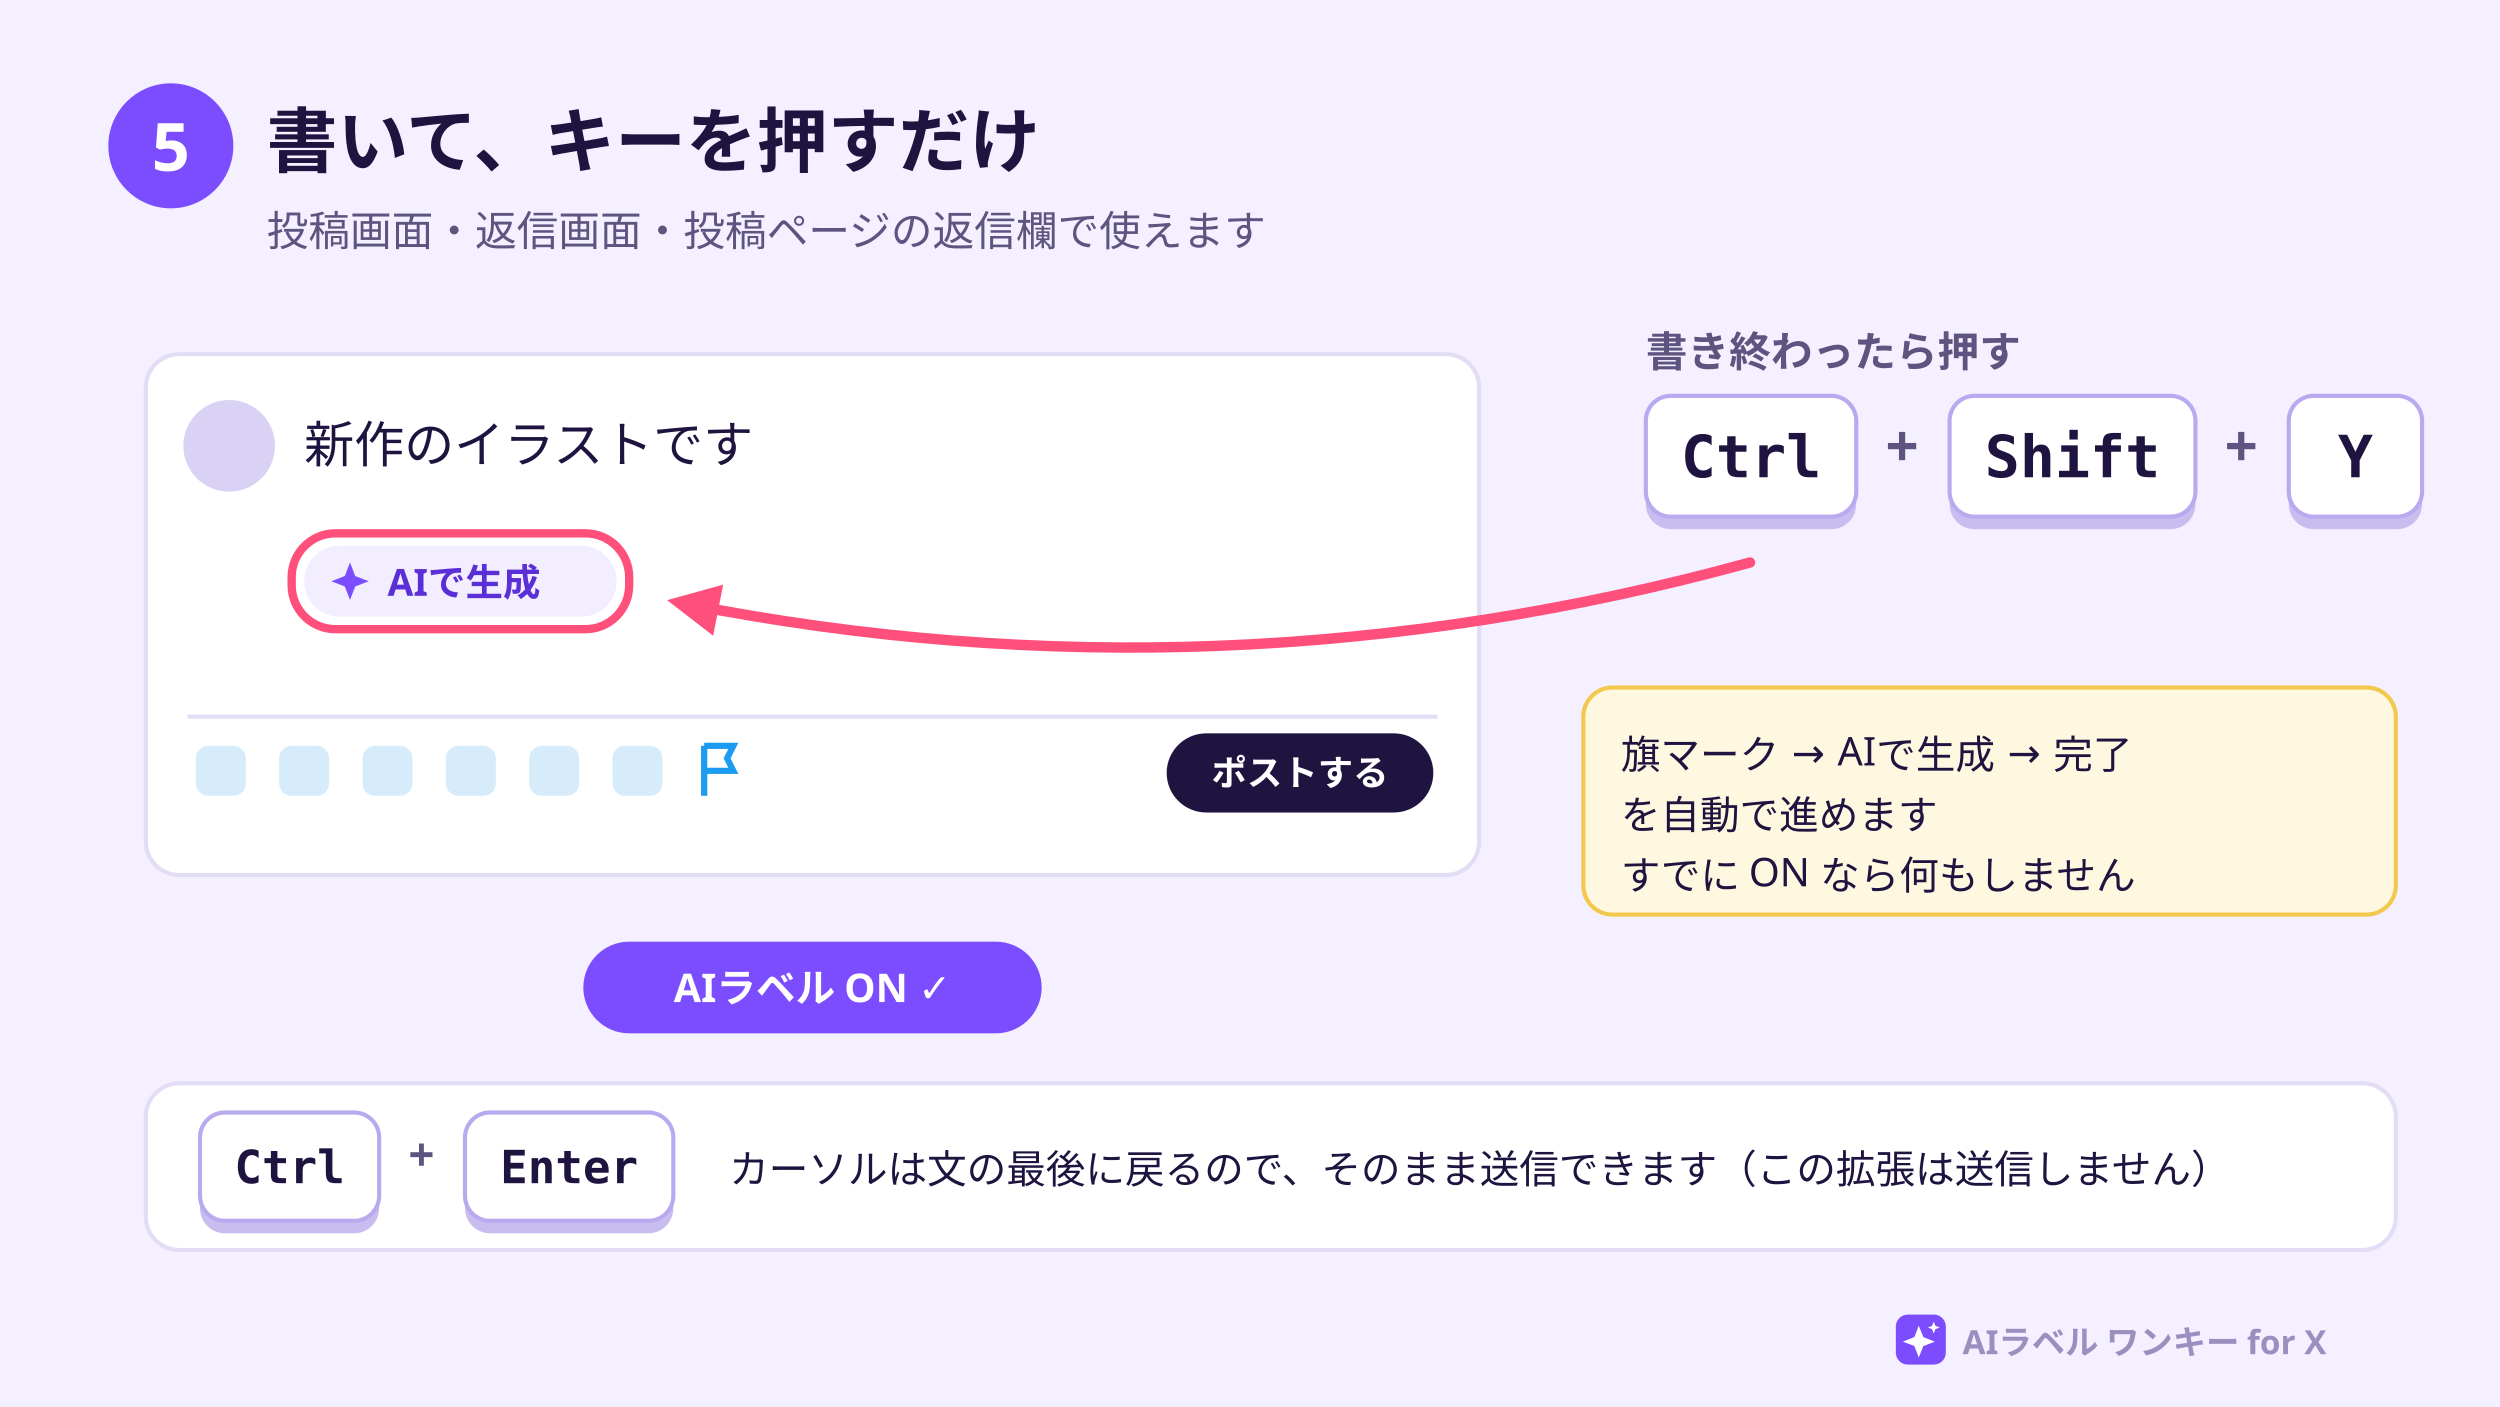
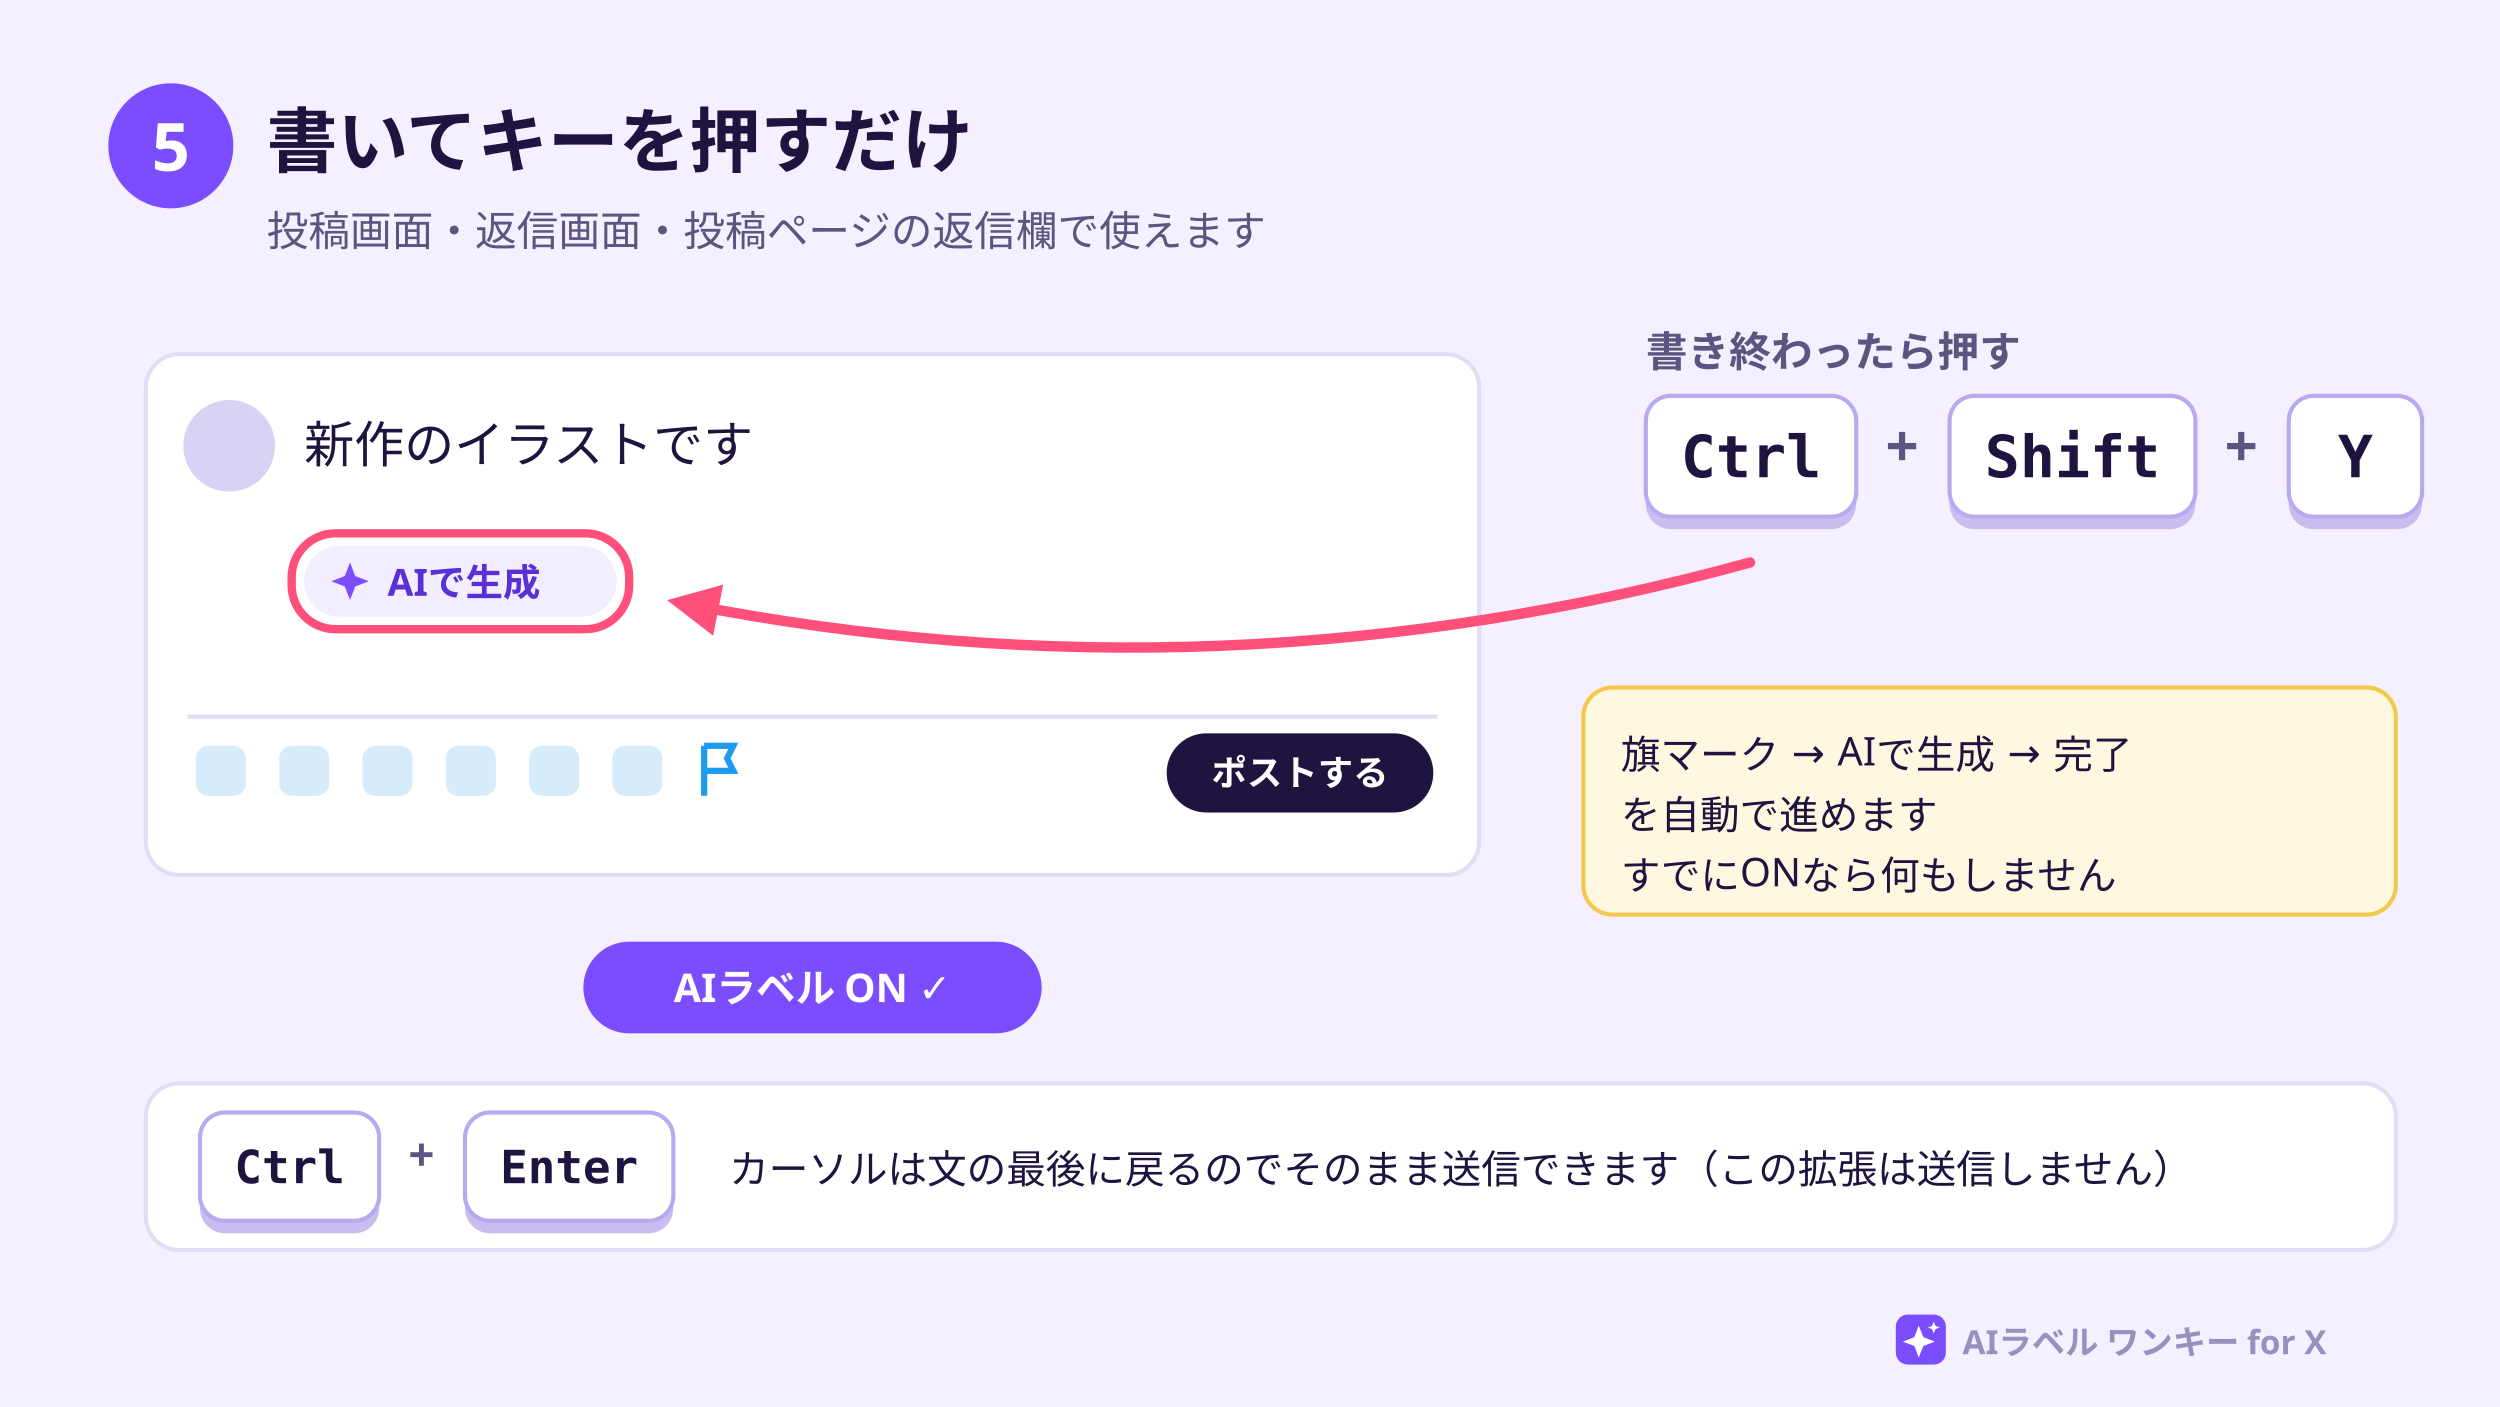
<svg xmlns="http://www.w3.org/2000/svg" width="1200" height="675" viewBox="0 0 1200 675">
  <defs>
    <filter id="sh" x="-10%" y="-10%" width="120%" height="130%">
      <feDropShadow dx="0" dy="6" stdDeviation="10" flood-color="#3b2a80" flood-opacity="0.16" />
    </filter>
    <marker id="ah" viewBox="0 0 10 10" refX="6" refY="5" markerWidth="5" markerHeight="5" orient="auto-start-reverse">
      <path d="M0,0 L10,5 L0,10 Z" fill="#ff4f7b" />
    </marker>
  </defs>
  <rect width="1200" height="675" fill="#f4f0ff" />
  <circle cx="82" cy="70" r="30" fill="#7c4dff" />
  <text x="82" y="82" font-family="'BIZ UDPGothic','Yu Gothic UI','Meiryo',sans-serif" font-size="32" fill="#fff" font-weight="700" text-anchor="middle">5</text>
-   <text x="128" y="80" font-family="'BIZ UDPGothic','Yu Gothic UI','Meiryo',sans-serif" font-size="34" fill="#1f1440" font-weight="700" text-anchor="start">書いて、キーを押すだけ</text>
+   <text x="128" y="80" font-family="'BIZ UDPGothic','Yu Gothic UI','Meiryo',sans-serif" font-size="34" fill="#1f1440" font-weight="700" text-anchor="start">書いてキーを押すだけ</text>
  <text x="128" y="118" font-family="'BIZ UDPGothic','Yu Gothic UI','Meiryo',sans-serif" font-size="20" fill="#5d5480" font-weight="400" text-anchor="start">投稿画面・返信画面・投稿ページの返信欄で使えます</text>
  <rect x="70" y="170" width="640" height="250" rx="16" fill="#fff" stroke="#e3dcf5" stroke-width="2" />
  <circle cx="110" cy="214" r="22" fill="#d9d2f5" />
  <text x="146" y="222" font-family="'BIZ UDPGothic','Yu Gothic UI','Meiryo',sans-serif" font-size="24" fill="#1f1440" font-weight="400" text-anchor="start">新作のイラストです</text>
  <rect x="146" y="262" width="150" height="34" rx="17" fill="#f2edff" />
  <polygon points="168.0,270.0 170.5,276.5 177.0,279.0 170.5,281.5 168.0,288.0 165.5,281.5 159.0,279.0 165.5,276.5" fill="#7c4dff" />
  <text x="186" y="286" font-family="'BIZ UDPGothic','Yu Gothic UI','Meiryo',sans-serif" font-size="18" fill="#5b2fd6" font-weight="700" text-anchor="start">AIで生成</text>
  <line x1="90" y1="344" x2="690" y2="344" stroke="#e3dcf5" stroke-width="2" />
  <rect x="94" y="358" width="24" height="24" rx="6" fill="#d6ecfb" />
  <rect x="134" y="358" width="24" height="24" rx="6" fill="#d6ecfb" />
  <rect x="174" y="358" width="24" height="24" rx="6" fill="#d6ecfb" />
  <rect x="214" y="358" width="24" height="24" rx="6" fill="#d6ecfb" />
  <rect x="254" y="358" width="24" height="24" rx="6" fill="#d6ecfb" />
  <rect x="294" y="358" width="24" height="24" rx="6" fill="#d6ecfb" />
  <path d="M338,358 v24 M338,358 h14 l-3,6 l3,6 h-14" stroke="#1d9bf0" stroke-width="3" fill="none" />
  <rect x="560" y="352" width="128" height="38" rx="19" fill="#1f1440" />
  <text x="624" y="377" font-family="'BIZ UDPGothic','Yu Gothic UI','Meiryo',sans-serif" font-size="17" fill="#fff" font-weight="700" text-anchor="middle">ポストする</text>
  <rect x="140" y="256" width="162" height="46" rx="21" fill="none" stroke="#ff4f7b" stroke-width="4" />
  <text x="790" y="176" font-family="'BIZ UDPGothic','Yu Gothic UI','Meiryo',sans-serif" font-size="20" fill="#5d5480" font-weight="700" text-anchor="start">書き終わったら押す</text>
  <rect x="790" y="196" width="101" height="58" rx="12" fill="#c9bdf0" />
  <rect x="790" y="190" width="101" height="58" rx="12" fill="#ffffff" stroke="#b9aaf0" stroke-width="2" />
  <text x="840.5" y="229.08" font-family="'Cascadia Mono','Consolas',monospace" font-size="28" fill="#1f1440" font-weight="700" text-anchor="middle">Ctrl</text>
  <text x="905" y="224" font-family="'BIZ UDPGothic','Yu Gothic UI','Meiryo',sans-serif" font-size="28" fill="#5d5480" font-weight="700" text-anchor="start">+</text>
  <rect x="935.8" y="196" width="118" height="58" rx="12" fill="#c9bdf0" />
  <rect x="935.8" y="190" width="118" height="58" rx="12" fill="#ffffff" stroke="#b9aaf0" stroke-width="2" />
  <text x="994.8" y="229.08" font-family="'Cascadia Mono','Consolas',monospace" font-size="28" fill="#1f1440" font-weight="700" text-anchor="middle">Shift</text>
  <text x="1067.8" y="224" font-family="'BIZ UDPGothic','Yu Gothic UI','Meiryo',sans-serif" font-size="28" fill="#5d5480" font-weight="700" text-anchor="start">+</text>
  <rect x="1098.6" y="196" width="64" height="58" rx="12" fill="#c9bdf0" />
  <rect x="1098.6" y="190" width="64" height="58" rx="12" fill="#ffffff" stroke="#b9aaf0" stroke-width="2" />
  <text x="1130.6" y="229.08" font-family="'Cascadia Mono','Consolas',monospace" font-size="28" fill="#1f1440" font-weight="700" text-anchor="middle">Y</text>
  <path d="M840,270 Q585.0,340.0 330,290" fill="none" stroke="#ff4f7b" stroke-width="5" stroke-linecap="round" marker-end="url(#ah)" />
  <rect x="280.0" y="452" width="220" height="44" rx="22" fill="#7c4dff" />
  <text x="390" y="481" font-family="'BIZ UDPGothic','Yu Gothic UI','Meiryo',sans-serif" font-size="19" fill="#fff" font-weight="700" text-anchor="middle">AIラベル ON ✓</text>
  <rect x="760" y="330" width="390" height="109" rx="14" fill="#fff8e1" stroke="#f2c94c" stroke-width="2" />
  <text x="778" y="369" font-family="'BIZ UDPGothic','Yu Gothic UI','Meiryo',sans-serif" font-size="19" fill="#1f1440" font-weight="400" text-anchor="start">旗マーク → AIで生成 → 完了</text>
  <text x="778" y="398" font-family="'BIZ UDPGothic','Yu Gothic UI','Meiryo',sans-serif" font-size="19" fill="#1f1440" font-weight="400" text-anchor="start">を自動で進めます</text>
-   <text x="778" y="427" font-family="'BIZ UDPGothic','Yu Gothic UI','Meiryo',sans-serif" font-size="19" fill="#1f1440" font-weight="400" text-anchor="start">すでに ON なら何もしません</text>
+   <text x="778" y="427" font-family="'BIZ UDPGothic','Yu Gothic UI','Meiryo',sans-serif" font-size="19" fill="#1f1440" font-weight="400" text-anchor="start">すでにONなら何もしません</text>
  <rect x="70" y="520" width="1080" height="80" rx="16" fill="#fff" stroke="#e3dcf5" stroke-width="2" />
  <rect x="96" y="540" width="86" height="52" rx="12" fill="#c9bdf0" />
  <rect x="96" y="534" width="86" height="52" rx="12" fill="#ffffff" stroke="#b9aaf0" stroke-width="2" />
  <text x="139.0" y="567.92" font-family="'Cascadia Mono','Consolas',monospace" font-size="22" fill="#1f1440" font-weight="700" text-anchor="middle">Ctrl</text>
  <text x="196" y="562" font-family="'BIZ UDPGothic','Yu Gothic UI','Meiryo',sans-serif" font-size="22" fill="#5d5480" font-weight="700" text-anchor="start">+</text>
  <rect x="223.2" y="540" width="100" height="52" rx="12" fill="#c9bdf0" />
  <rect x="223.2" y="534" width="100" height="52" rx="12" fill="#ffffff" stroke="#b9aaf0" stroke-width="2" />
  <text x="273.2" y="567.92" font-family="'Cascadia Mono','Consolas',monospace" font-size="22" fill="#1f1440" font-weight="700" text-anchor="middle">Enter</text>
-   <text x="350" y="568" font-family="'BIZ UDPGothic','Yu Gothic UI','Meiryo',sans-serif" font-size="19" fill="#1f1440" font-weight="400" text-anchor="start">カーソルは文の最後に戻るので、そのまま送信できます（この拡張は送信しません）</text>
+   <text x="350" y="568" font-family="'BIZ UDPGothic','Yu Gothic UI','Meiryo',sans-serif" font-size="19" fill="#1f1440" font-weight="400" text-anchor="start">カーソルは文の最後に戻るのでそのまま送信できます（この拡張は送信しません）</text>
  <rect x="910" y="631" width="24" height="24" rx="5.76" fill="#7c4dff" />
  <polygon points="921.0,636.3 923.2,641.8 928.7,644.0 923.2,646.1 921.0,651.6 918.9,646.1 913.4,644.0 918.9,641.8" fill="#fff" />
  <polygon points="928.2,634.4 929.0,636.4 931.1,637.2 929.0,638.0 928.2,640.1 927.4,638.0 925.4,637.2 927.4,636.4" fill="#fff" />
  <text x="942" y="650" font-family="'BIZ UDPGothic','Yu Gothic UI','Meiryo',sans-serif" font-size="16" fill="#9a90c0" font-weight="700" text-anchor="start">AIラベル ワンキー for X</text>
</svg>
